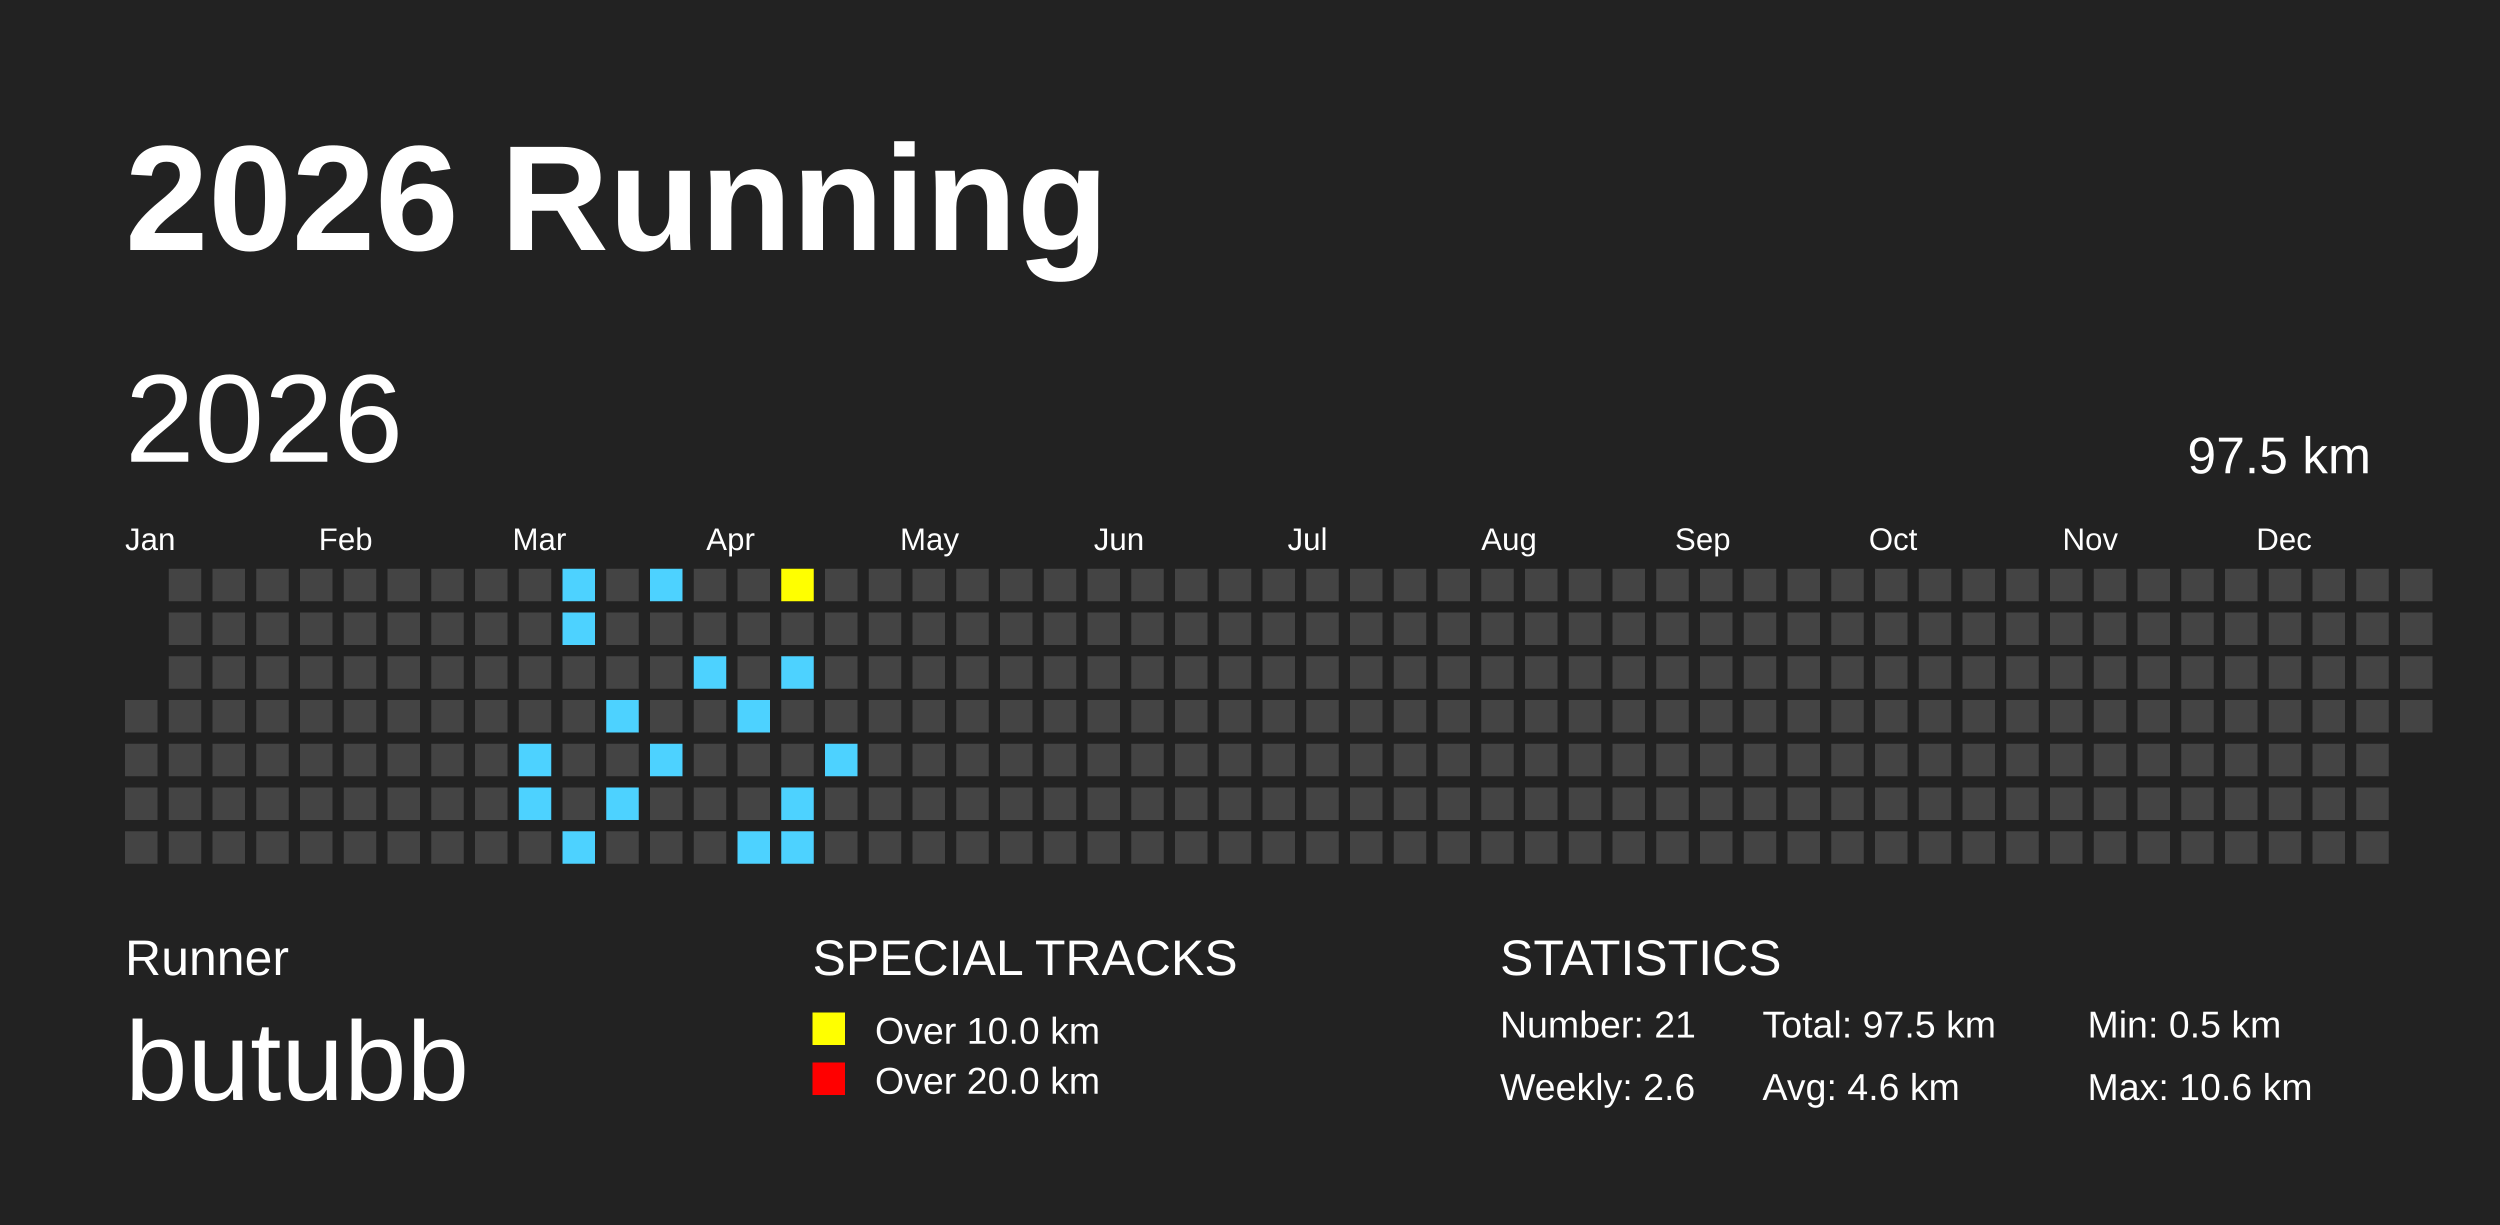
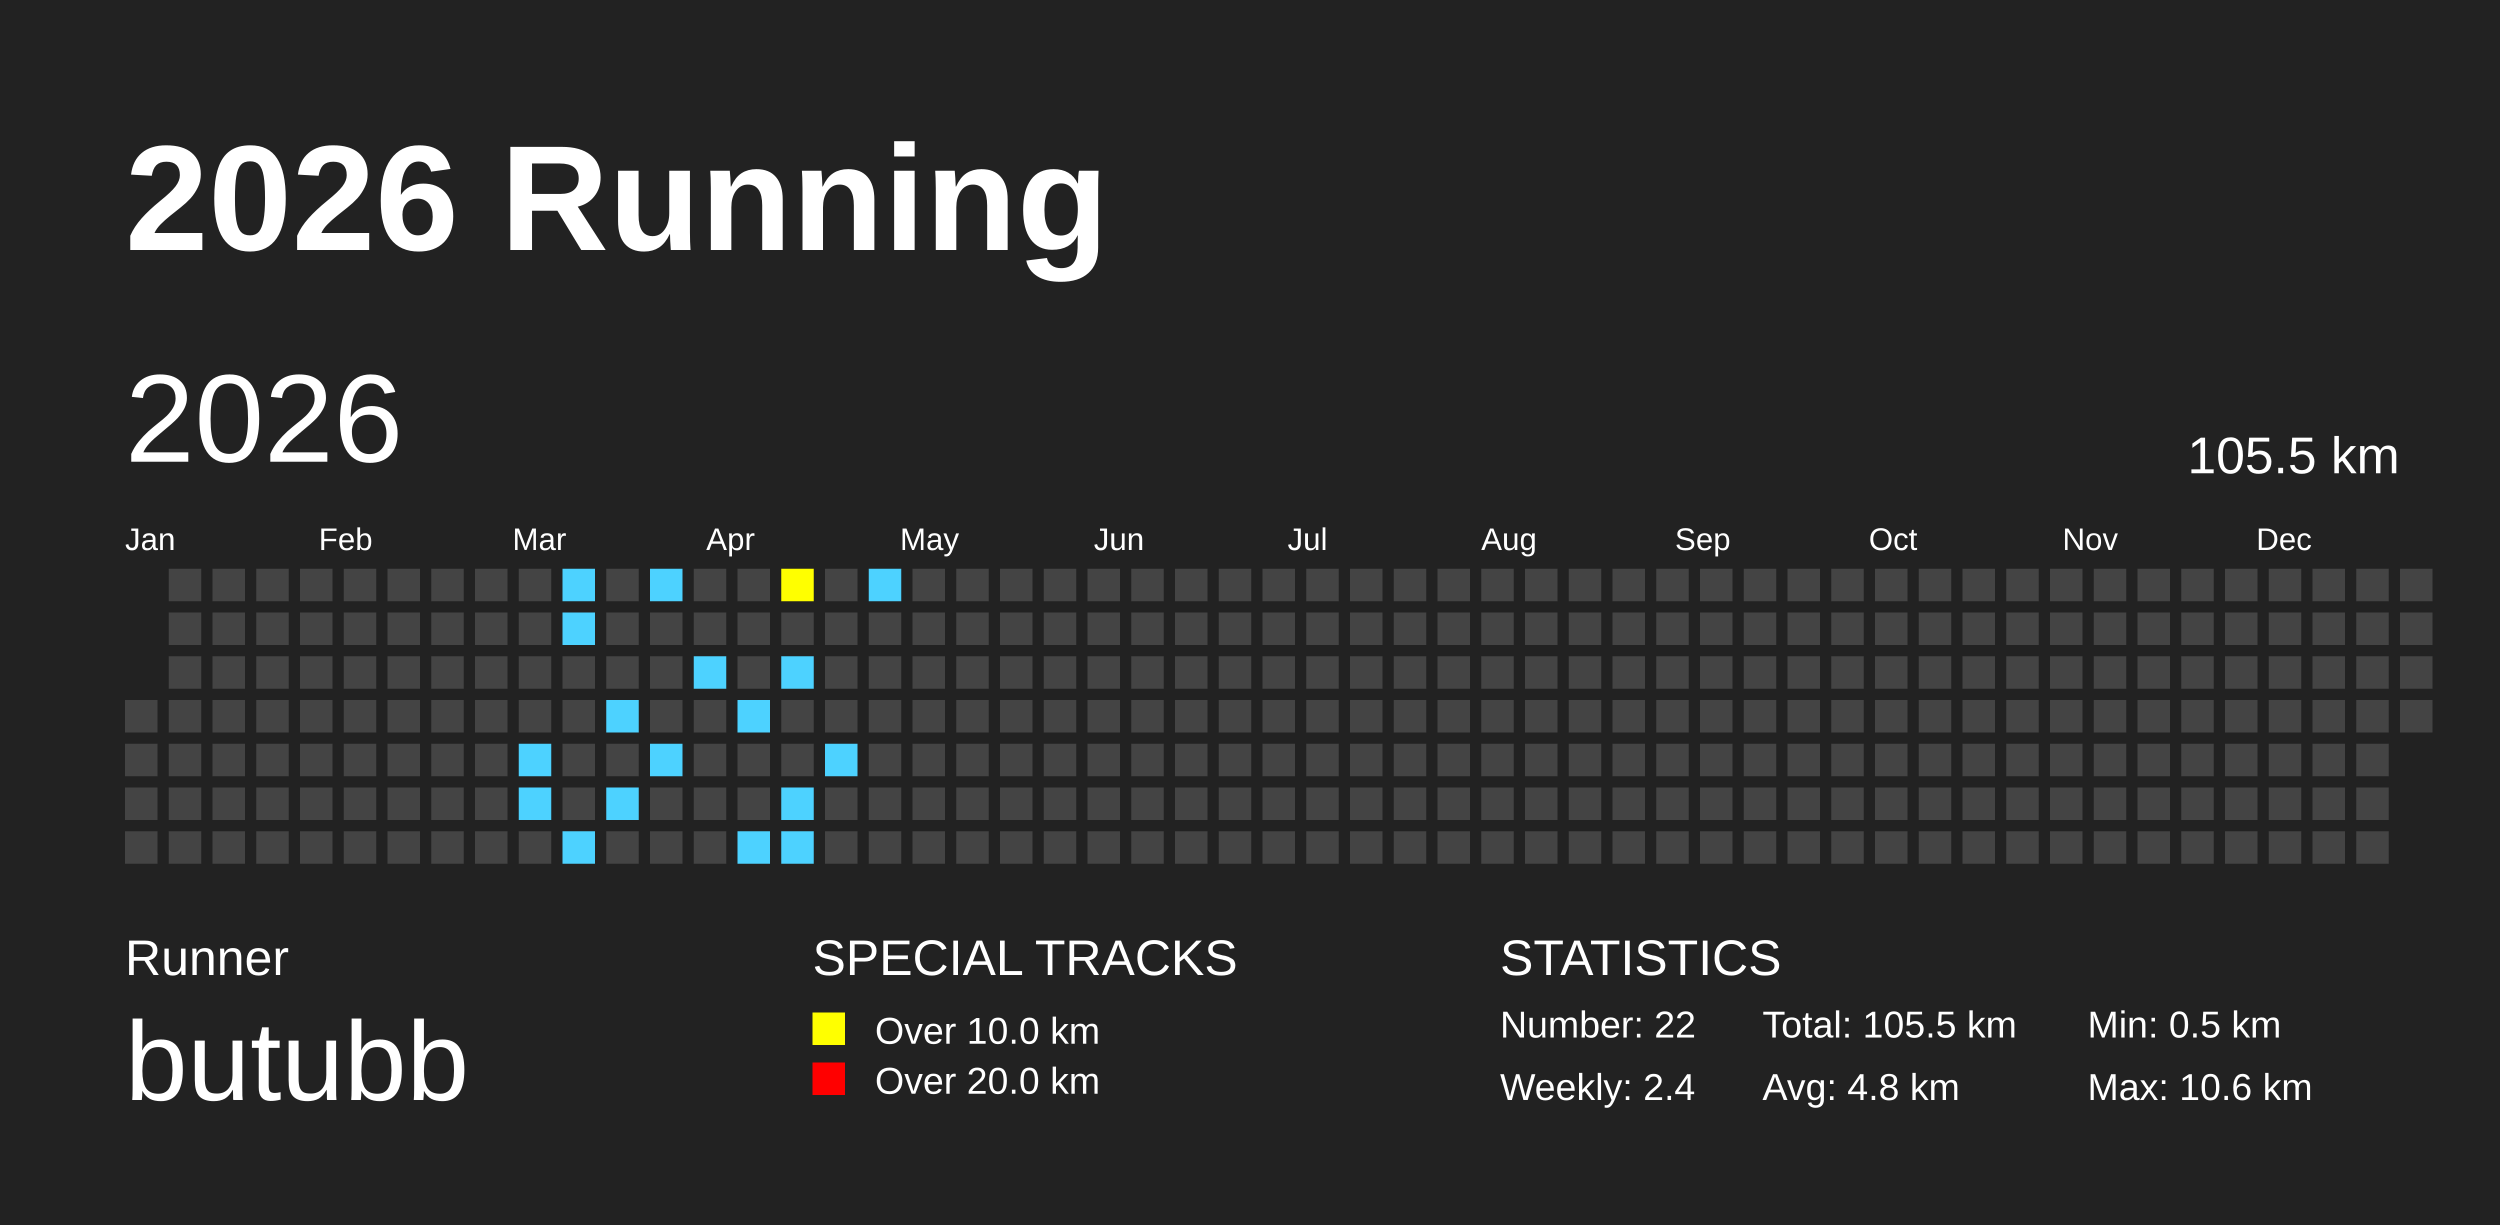
<svg xmlns="http://www.w3.org/2000/svg" baseProfile="full" height="98mm" version="1.1" viewBox="0,0,200,98" width="200mm">
  <defs />
  <rect fill="#222222" height="98" width="200" x="0" y="0" />
  <text fill="#FFFFFF" style="font-size:12px; font-family:Arial; font-weight:bold;" x="10" y="20">2026 Running</text>
  <text fill="#FFFFFF" style="font-size:4px; font-family:Arial" x="10" y="78">Runner</text>
  <text fill="#FFFFFF" style="font-size:9px; font-family:Arial" x="10" y="88">butubb</text>
  <text fill="#FFFFFF" style="font-size:4px; font-family:Arial" x="65" y="78">SPECIAL TRACKS</text>
  <rect fill="yellow" height="2.6" width="2.6" x="65" y="81" />
  <text fill="#FFFFFF" style="font-size:3px; font-family:Arial" x="70" y="83.5">Over 10.0 km</text>
  <rect fill="red" height="2.6" width="2.6" x="65" y="85" />
  <text fill="#FFFFFF" style="font-size:3px; font-family:Arial" x="70" y="87.5">Over 20.0 km</text>
  <text fill="#FFFFFF" style="font-size:4px; font-family:Arial" x="120" y="78">STATISTICS</text>
-   <text fill="#FFFFFF" style="font-size:3px; font-family:Arial" x="120" y="83">Number: 21</text>
-   <text fill="#FFFFFF" style="font-size:3px; font-family:Arial" x="120" y="88">Weekly: 2.6</text>
-   <text fill="#FFFFFF" style="font-size:3px; font-family:Arial" x="141" y="83">Total: 97.5 km</text>
-   <text fill="#FFFFFF" style="font-size:3px; font-family:Arial" x="141" y="88">Avg: 4.6 km</text>
+   <text fill="#FFFFFF" style="font-size:3px; font-family:Arial" x="120" y="83">Number: 22</text>
+   <text fill="#FFFFFF" style="font-size:3px; font-family:Arial" x="120" y="88">Weekly: 2.4</text>
+   <text fill="#FFFFFF" style="font-size:3px; font-family:Arial" x="141" y="83">Total: 105.5 km</text>
+   <text fill="#FFFFFF" style="font-size:3px; font-family:Arial" x="141" y="88">Avg: 4.8 km</text>
  <text fill="#FFFFFF" style="font-size:3px; font-family:Arial" x="167" y="83">Min: 0.5 km</text>
  <text fill="#FFFFFF" style="font-size:3px; font-family:Arial" x="167" y="88">Max: 10.6 km</text>
  <text dominant-baseline="hanging" fill="#FFFFFF" style="font-size:10.0px; font-family:Arial;" x="10" y="30">2026</text>
-   <text dominant-baseline="hanging" fill="#FFFFFF" style="font-size:4.125px; font-family:Arial;" x="175" y="35">97.5 km</text>
+   <text dominant-baseline="hanging" fill="#FFFFFF" style="font-size:4.125px; font-family:Arial;" x="175" y="35">105.5 km</text>
  <text fill="#FFFFFF" style="font-size:2.5px; font-family:Arial" x="10.0" y="44">Jan</text>
  <text fill="#FFFFFF" style="font-size:2.5px; font-family:Arial" x="25.5" y="44">Feb</text>
  <text fill="#FFFFFF" style="font-size:2.5px; font-family:Arial" x="41.0" y="44">Mar</text>
  <text fill="#FFFFFF" style="font-size:2.5px; font-family:Arial" x="56.5" y="44">Apr</text>
  <text fill="#FFFFFF" style="font-size:2.5px; font-family:Arial" x="72.0" y="44">May</text>
  <text fill="#FFFFFF" style="font-size:2.5px; font-family:Arial" x="87.5" y="44">Jun</text>
  <text fill="#FFFFFF" style="font-size:2.5px; font-family:Arial" x="103.0" y="44">Jul</text>
  <text fill="#FFFFFF" style="font-size:2.5px; font-family:Arial" x="118.5" y="44">Aug</text>
  <text fill="#FFFFFF" style="font-size:2.5px; font-family:Arial" x="134.0" y="44">Sep</text>
  <text fill="#FFFFFF" style="font-size:2.5px; font-family:Arial" x="149.5" y="44">Oct</text>
  <text fill="#FFFFFF" style="font-size:2.5px; font-family:Arial" x="165.0" y="44">Nov</text>
  <text fill="#FFFFFF" style="font-size:2.5px; font-family:Arial" x="180.5" y="44">Dec</text>
  <rect fill="#444444" height="2.6" width="2.6" x="10.0" y="56.0" />
  <rect fill="#444444" height="2.6" width="2.6" x="10.0" y="59.5" />
  <rect fill="#444444" height="2.6" width="2.6" x="10.0" y="63.0" />
  <rect fill="#444444" height="2.6" width="2.6" x="10.0" y="66.5" />
  <rect fill="#444444" height="2.6" width="2.6" x="13.5" y="45.5" />
  <rect fill="#444444" height="2.6" width="2.6" x="13.5" y="49.0" />
  <rect fill="#444444" height="2.6" width="2.6" x="13.5" y="52.5" />
  <rect fill="#444444" height="2.6" width="2.6" x="13.5" y="56.0" />
  <rect fill="#444444" height="2.6" width="2.6" x="13.5" y="59.5" />
  <rect fill="#444444" height="2.6" width="2.6" x="13.5" y="63.0" />
  <rect fill="#444444" height="2.6" width="2.6" x="13.5" y="66.5" />
  <rect fill="#444444" height="2.6" width="2.6" x="17.0" y="45.5" />
  <rect fill="#444444" height="2.6" width="2.6" x="17.0" y="49.0" />
  <rect fill="#444444" height="2.6" width="2.6" x="17.0" y="52.5" />
  <rect fill="#444444" height="2.6" width="2.6" x="17.0" y="56.0" />
  <rect fill="#444444" height="2.6" width="2.6" x="17.0" y="59.5" />
  <rect fill="#444444" height="2.6" width="2.6" x="17.0" y="63.0" />
  <rect fill="#444444" height="2.6" width="2.6" x="17.0" y="66.5" />
  <rect fill="#444444" height="2.6" width="2.6" x="20.5" y="45.5" />
  <rect fill="#444444" height="2.6" width="2.6" x="20.5" y="49.0" />
  <rect fill="#444444" height="2.6" width="2.6" x="20.5" y="52.5" />
  <rect fill="#444444" height="2.6" width="2.6" x="20.5" y="56.0" />
  <rect fill="#444444" height="2.6" width="2.6" x="20.5" y="59.5" />
  <rect fill="#444444" height="2.6" width="2.6" x="20.5" y="63.0" />
  <rect fill="#444444" height="2.6" width="2.6" x="20.5" y="66.5" />
  <rect fill="#444444" height="2.6" width="2.6" x="24.0" y="45.5" />
  <rect fill="#444444" height="2.6" width="2.6" x="24.0" y="49.0" />
  <rect fill="#444444" height="2.6" width="2.6" x="24.0" y="52.5" />
  <rect fill="#444444" height="2.6" width="2.6" x="24.0" y="56.0" />
  <rect fill="#444444" height="2.6" width="2.6" x="24.0" y="59.5" />
  <rect fill="#444444" height="2.6" width="2.6" x="24.0" y="63.0" />
  <rect fill="#444444" height="2.6" width="2.6" x="24.0" y="66.5" />
  <rect fill="#444444" height="2.6" width="2.6" x="27.5" y="45.5" />
  <rect fill="#444444" height="2.6" width="2.6" x="27.5" y="49.0" />
  <rect fill="#444444" height="2.6" width="2.6" x="27.5" y="52.5" />
  <rect fill="#444444" height="2.6" width="2.6" x="27.5" y="56.0" />
  <rect fill="#444444" height="2.6" width="2.6" x="27.5" y="59.5" />
  <rect fill="#444444" height="2.6" width="2.6" x="27.5" y="63.0" />
  <rect fill="#444444" height="2.6" width="2.6" x="27.5" y="66.5" />
  <rect fill="#444444" height="2.6" width="2.6" x="31.0" y="45.5" />
  <rect fill="#444444" height="2.6" width="2.6" x="31.0" y="49.0" />
  <rect fill="#444444" height="2.6" width="2.6" x="31.0" y="52.5" />
  <rect fill="#444444" height="2.6" width="2.6" x="31.0" y="56.0" />
  <rect fill="#444444" height="2.6" width="2.6" x="31.0" y="59.5" />
  <rect fill="#444444" height="2.6" width="2.6" x="31.0" y="63.0" />
  <rect fill="#444444" height="2.6" width="2.6" x="31.0" y="66.5" />
  <rect fill="#444444" height="2.6" width="2.6" x="34.5" y="45.5" />
  <rect fill="#444444" height="2.6" width="2.6" x="34.5" y="49.0" />
  <rect fill="#444444" height="2.6" width="2.6" x="34.5" y="52.5" />
  <rect fill="#444444" height="2.6" width="2.6" x="34.5" y="56.0" />
  <rect fill="#444444" height="2.6" width="2.6" x="34.5" y="59.5" />
  <rect fill="#444444" height="2.6" width="2.6" x="34.5" y="63.0" />
  <rect fill="#444444" height="2.6" width="2.6" x="34.5" y="66.5" />
  <rect fill="#444444" height="2.6" width="2.6" x="38.0" y="45.5" />
  <rect fill="#444444" height="2.6" width="2.6" x="38.0" y="49.0" />
  <rect fill="#444444" height="2.6" width="2.6" x="38.0" y="52.5" />
  <rect fill="#444444" height="2.6" width="2.6" x="38.0" y="56.0" />
  <rect fill="#444444" height="2.6" width="2.6" x="38.0" y="59.5" />
  <rect fill="#444444" height="2.6" width="2.6" x="38.0" y="63.0" />
  <rect fill="#444444" height="2.6" width="2.6" x="38.0" y="66.5" />
  <rect fill="#444444" height="2.6" width="2.6" x="41.5" y="45.5" />
  <rect fill="#444444" height="2.6" width="2.6" x="41.5" y="49.0" />
  <rect fill="#444444" height="2.6" width="2.6" x="41.5" y="52.5" />
  <rect fill="#444444" height="2.6" width="2.6" x="41.5" y="56.0" />
  <rect fill="#4DD2FF" height="2.6" width="2.6" x="41.5" y="59.5" />
  <rect fill="#4DD2FF" height="2.6" width="2.6" x="41.5" y="63.0" />
  <rect fill="#444444" height="2.6" width="2.6" x="41.5" y="66.5" />
  <rect fill="#4DD2FF" height="2.6" width="2.6" x="45.0" y="45.5" />
  <rect fill="#4DD2FF" height="2.6" width="2.6" x="45.0" y="49.0" />
  <rect fill="#444444" height="2.6" width="2.6" x="45.0" y="52.5" />
  <rect fill="#444444" height="2.6" width="2.6" x="45.0" y="56.0" />
  <rect fill="#444444" height="2.6" width="2.6" x="45.0" y="59.5" />
  <rect fill="#444444" height="2.6" width="2.6" x="45.0" y="63.0" />
  <rect fill="#4DD2FF" height="2.6" width="2.6" x="45.0" y="66.5" />
  <rect fill="#444444" height="2.6" width="2.6" x="48.5" y="45.5" />
  <rect fill="#444444" height="2.6" width="2.6" x="48.5" y="49.0" />
  <rect fill="#444444" height="2.6" width="2.6" x="48.5" y="52.5" />
  <rect fill="#4DD2FF" height="2.6" width="2.6" x="48.5" y="56.0" />
  <rect fill="#444444" height="2.6" width="2.6" x="48.5" y="59.5" />
  <rect fill="#4DD2FF" height="2.6" width="2.6" x="48.5" y="63.0" />
  <rect fill="#444444" height="2.6" width="2.6" x="48.5" y="66.5" />
  <rect fill="#4DD2FF" height="2.6" width="2.6" x="52.0" y="45.5" />
  <rect fill="#444444" height="2.6" width="2.6" x="52.0" y="49.0" />
  <rect fill="#444444" height="2.6" width="2.6" x="52.0" y="52.5" />
  <rect fill="#444444" height="2.6" width="2.6" x="52.0" y="56.0" />
  <rect fill="#4DD2FF" height="2.6" width="2.6" x="52.0" y="59.5" />
  <rect fill="#444444" height="2.6" width="2.6" x="52.0" y="63.0" />
  <rect fill="#444444" height="2.6" width="2.6" x="52.0" y="66.5" />
  <rect fill="#444444" height="2.6" width="2.6" x="55.5" y="45.5" />
  <rect fill="#444444" height="2.6" width="2.6" x="55.5" y="49.0" />
  <rect fill="#4DD2FF" height="2.6" width="2.6" x="55.5" y="52.5" />
  <rect fill="#444444" height="2.6" width="2.6" x="55.5" y="56.0" />
  <rect fill="#444444" height="2.6" width="2.6" x="55.5" y="59.5" />
  <rect fill="#444444" height="2.6" width="2.6" x="55.5" y="63.0" />
  <rect fill="#444444" height="2.6" width="2.6" x="55.5" y="66.5" />
  <rect fill="#444444" height="2.6" width="2.6" x="59.0" y="45.5" />
  <rect fill="#444444" height="2.6" width="2.6" x="59.0" y="49.0" />
  <rect fill="#444444" height="2.6" width="2.6" x="59.0" y="52.5" />
  <rect fill="#4DD2FF" height="2.6" width="2.6" x="59.0" y="56.0" />
  <rect fill="#444444" height="2.6" width="2.6" x="59.0" y="59.5" />
  <rect fill="#444444" height="2.6" width="2.6" x="59.0" y="63.0" />
  <rect fill="#4DD2FF" height="2.6" width="2.6" x="59.0" y="66.5" />
  <rect fill="yellow" height="2.6" width="2.6" x="62.5" y="45.5" />
  <rect fill="#444444" height="2.6" width="2.6" x="62.5" y="49.0" />
  <rect fill="#4DD2FF" height="2.6" width="2.6" x="62.5" y="52.5" />
  <rect fill="#444444" height="2.6" width="2.6" x="62.5" y="56.0" />
  <rect fill="#444444" height="2.6" width="2.6" x="62.5" y="59.5" />
  <rect fill="#4DD2FF" height="2.6" width="2.6" x="62.5" y="63.0" />
  <rect fill="#4DD2FF" height="2.6" width="2.6" x="62.5" y="66.5" />
  <rect fill="#444444" height="2.6" width="2.6" x="66.0" y="45.5" />
  <rect fill="#444444" height="2.6" width="2.6" x="66.0" y="49.0" />
  <rect fill="#444444" height="2.6" width="2.6" x="66.0" y="52.5" />
  <rect fill="#444444" height="2.6" width="2.6" x="66.0" y="56.0" />
  <rect fill="#4DD2FF" height="2.6" width="2.6" x="66.0" y="59.5" />
  <rect fill="#444444" height="2.6" width="2.6" x="66.0" y="63.0" />
  <rect fill="#444444" height="2.6" width="2.6" x="66.0" y="66.5" />
-   <rect fill="#444444" height="2.6" width="2.6" x="69.5" y="45.5" />
+   <rect fill="#4DD2FF" height="2.6" width="2.6" x="69.5" y="45.5" />
  <rect fill="#444444" height="2.6" width="2.6" x="69.5" y="49.0" />
  <rect fill="#444444" height="2.6" width="2.6" x="69.5" y="52.5" />
  <rect fill="#444444" height="2.6" width="2.6" x="69.5" y="56.0" />
  <rect fill="#444444" height="2.6" width="2.6" x="69.5" y="59.5" />
  <rect fill="#444444" height="2.6" width="2.6" x="69.5" y="63.0" />
  <rect fill="#444444" height="2.6" width="2.6" x="69.5" y="66.5" />
  <rect fill="#444444" height="2.6" width="2.6" x="73.0" y="45.5" />
  <rect fill="#444444" height="2.6" width="2.6" x="73.0" y="49.0" />
  <rect fill="#444444" height="2.6" width="2.6" x="73.0" y="52.5" />
  <rect fill="#444444" height="2.6" width="2.6" x="73.0" y="56.0" />
  <rect fill="#444444" height="2.6" width="2.6" x="73.0" y="59.5" />
  <rect fill="#444444" height="2.6" width="2.6" x="73.0" y="63.0" />
  <rect fill="#444444" height="2.6" width="2.6" x="73.0" y="66.5" />
  <rect fill="#444444" height="2.6" width="2.6" x="76.5" y="45.5" />
  <rect fill="#444444" height="2.6" width="2.6" x="76.5" y="49.0" />
  <rect fill="#444444" height="2.6" width="2.6" x="76.5" y="52.5" />
  <rect fill="#444444" height="2.6" width="2.6" x="76.5" y="56.0" />
  <rect fill="#444444" height="2.6" width="2.6" x="76.5" y="59.5" />
  <rect fill="#444444" height="2.6" width="2.6" x="76.5" y="63.0" />
  <rect fill="#444444" height="2.6" width="2.6" x="76.5" y="66.5" />
  <rect fill="#444444" height="2.6" width="2.6" x="80.0" y="45.5" />
  <rect fill="#444444" height="2.6" width="2.6" x="80.0" y="49.0" />
  <rect fill="#444444" height="2.6" width="2.6" x="80.0" y="52.5" />
  <rect fill="#444444" height="2.6" width="2.6" x="80.0" y="56.0" />
  <rect fill="#444444" height="2.6" width="2.6" x="80.0" y="59.5" />
  <rect fill="#444444" height="2.6" width="2.6" x="80.0" y="63.0" />
  <rect fill="#444444" height="2.6" width="2.6" x="80.0" y="66.5" />
  <rect fill="#444444" height="2.6" width="2.6" x="83.5" y="45.5" />
  <rect fill="#444444" height="2.6" width="2.6" x="83.5" y="49.0" />
  <rect fill="#444444" height="2.6" width="2.6" x="83.5" y="52.5" />
  <rect fill="#444444" height="2.6" width="2.6" x="83.5" y="56.0" />
  <rect fill="#444444" height="2.6" width="2.6" x="83.5" y="59.5" />
  <rect fill="#444444" height="2.6" width="2.6" x="83.5" y="63.0" />
  <rect fill="#444444" height="2.6" width="2.6" x="83.5" y="66.5" />
  <rect fill="#444444" height="2.6" width="2.6" x="87.0" y="45.5" />
  <rect fill="#444444" height="2.6" width="2.6" x="87.0" y="49.0" />
  <rect fill="#444444" height="2.6" width="2.6" x="87.0" y="52.5" />
  <rect fill="#444444" height="2.6" width="2.6" x="87.0" y="56.0" />
  <rect fill="#444444" height="2.6" width="2.6" x="87.0" y="59.5" />
  <rect fill="#444444" height="2.6" width="2.6" x="87.0" y="63.0" />
  <rect fill="#444444" height="2.6" width="2.6" x="87.0" y="66.5" />
  <rect fill="#444444" height="2.6" width="2.6" x="90.5" y="45.5" />
  <rect fill="#444444" height="2.6" width="2.6" x="90.5" y="49.0" />
  <rect fill="#444444" height="2.6" width="2.6" x="90.5" y="52.5" />
  <rect fill="#444444" height="2.6" width="2.6" x="90.5" y="56.0" />
  <rect fill="#444444" height="2.6" width="2.6" x="90.5" y="59.5" />
  <rect fill="#444444" height="2.6" width="2.6" x="90.5" y="63.0" />
  <rect fill="#444444" height="2.6" width="2.6" x="90.5" y="66.5" />
  <rect fill="#444444" height="2.6" width="2.6" x="94.0" y="45.5" />
  <rect fill="#444444" height="2.6" width="2.6" x="94.0" y="49.0" />
  <rect fill="#444444" height="2.6" width="2.6" x="94.0" y="52.5" />
  <rect fill="#444444" height="2.6" width="2.6" x="94.0" y="56.0" />
  <rect fill="#444444" height="2.6" width="2.6" x="94.0" y="59.5" />
  <rect fill="#444444" height="2.6" width="2.6" x="94.0" y="63.0" />
  <rect fill="#444444" height="2.6" width="2.6" x="94.0" y="66.5" />
  <rect fill="#444444" height="2.6" width="2.6" x="97.5" y="45.5" />
  <rect fill="#444444" height="2.6" width="2.6" x="97.5" y="49.0" />
  <rect fill="#444444" height="2.6" width="2.6" x="97.5" y="52.5" />
  <rect fill="#444444" height="2.6" width="2.6" x="97.5" y="56.0" />
  <rect fill="#444444" height="2.6" width="2.6" x="97.5" y="59.5" />
  <rect fill="#444444" height="2.6" width="2.6" x="97.5" y="63.0" />
  <rect fill="#444444" height="2.6" width="2.6" x="97.5" y="66.5" />
  <rect fill="#444444" height="2.6" width="2.6" x="101.0" y="45.5" />
  <rect fill="#444444" height="2.6" width="2.6" x="101.0" y="49.0" />
  <rect fill="#444444" height="2.6" width="2.6" x="101.0" y="52.5" />
  <rect fill="#444444" height="2.6" width="2.6" x="101.0" y="56.0" />
  <rect fill="#444444" height="2.6" width="2.6" x="101.0" y="59.5" />
  <rect fill="#444444" height="2.6" width="2.6" x="101.0" y="63.0" />
  <rect fill="#444444" height="2.6" width="2.6" x="101.0" y="66.5" />
  <rect fill="#444444" height="2.6" width="2.6" x="104.5" y="45.5" />
  <rect fill="#444444" height="2.6" width="2.6" x="104.5" y="49.0" />
  <rect fill="#444444" height="2.6" width="2.6" x="104.5" y="52.5" />
  <rect fill="#444444" height="2.6" width="2.6" x="104.5" y="56.0" />
  <rect fill="#444444" height="2.6" width="2.6" x="104.5" y="59.5" />
  <rect fill="#444444" height="2.6" width="2.6" x="104.5" y="63.0" />
  <rect fill="#444444" height="2.6" width="2.6" x="104.5" y="66.5" />
  <rect fill="#444444" height="2.6" width="2.6" x="108.0" y="45.5" />
  <rect fill="#444444" height="2.6" width="2.6" x="108.0" y="49.0" />
  <rect fill="#444444" height="2.6" width="2.6" x="108.0" y="52.5" />
  <rect fill="#444444" height="2.6" width="2.6" x="108.0" y="56.0" />
  <rect fill="#444444" height="2.6" width="2.6" x="108.0" y="59.5" />
  <rect fill="#444444" height="2.6" width="2.6" x="108.0" y="63.0" />
  <rect fill="#444444" height="2.6" width="2.6" x="108.0" y="66.5" />
  <rect fill="#444444" height="2.6" width="2.6" x="111.5" y="45.5" />
  <rect fill="#444444" height="2.6" width="2.6" x="111.5" y="49.0" />
  <rect fill="#444444" height="2.6" width="2.6" x="111.5" y="52.5" />
  <rect fill="#444444" height="2.6" width="2.6" x="111.5" y="56.0" />
  <rect fill="#444444" height="2.6" width="2.6" x="111.5" y="59.5" />
  <rect fill="#444444" height="2.6" width="2.6" x="111.5" y="63.0" />
  <rect fill="#444444" height="2.6" width="2.6" x="111.5" y="66.5" />
  <rect fill="#444444" height="2.6" width="2.6" x="115.0" y="45.5" />
  <rect fill="#444444" height="2.6" width="2.6" x="115.0" y="49.0" />
  <rect fill="#444444" height="2.6" width="2.6" x="115.0" y="52.5" />
  <rect fill="#444444" height="2.6" width="2.6" x="115.0" y="56.0" />
  <rect fill="#444444" height="2.6" width="2.6" x="115.0" y="59.5" />
  <rect fill="#444444" height="2.6" width="2.6" x="115.0" y="63.0" />
  <rect fill="#444444" height="2.6" width="2.6" x="115.0" y="66.5" />
  <rect fill="#444444" height="2.6" width="2.6" x="118.5" y="45.5" />
  <rect fill="#444444" height="2.6" width="2.6" x="118.5" y="49.0" />
  <rect fill="#444444" height="2.6" width="2.6" x="118.5" y="52.5" />
  <rect fill="#444444" height="2.6" width="2.6" x="118.5" y="56.0" />
  <rect fill="#444444" height="2.6" width="2.6" x="118.5" y="59.5" />
  <rect fill="#444444" height="2.6" width="2.6" x="118.5" y="63.0" />
  <rect fill="#444444" height="2.6" width="2.6" x="118.5" y="66.5" />
  <rect fill="#444444" height="2.6" width="2.6" x="122.0" y="45.5" />
  <rect fill="#444444" height="2.6" width="2.6" x="122.0" y="49.0" />
  <rect fill="#444444" height="2.6" width="2.6" x="122.0" y="52.5" />
  <rect fill="#444444" height="2.6" width="2.6" x="122.0" y="56.0" />
  <rect fill="#444444" height="2.6" width="2.6" x="122.0" y="59.5" />
  <rect fill="#444444" height="2.6" width="2.6" x="122.0" y="63.0" />
  <rect fill="#444444" height="2.6" width="2.6" x="122.0" y="66.5" />
  <rect fill="#444444" height="2.6" width="2.6" x="125.5" y="45.5" />
  <rect fill="#444444" height="2.6" width="2.6" x="125.5" y="49.0" />
  <rect fill="#444444" height="2.6" width="2.6" x="125.5" y="52.5" />
  <rect fill="#444444" height="2.6" width="2.6" x="125.5" y="56.0" />
  <rect fill="#444444" height="2.6" width="2.6" x="125.5" y="59.5" />
  <rect fill="#444444" height="2.6" width="2.6" x="125.5" y="63.0" />
  <rect fill="#444444" height="2.6" width="2.6" x="125.5" y="66.5" />
  <rect fill="#444444" height="2.6" width="2.6" x="129.0" y="45.5" />
  <rect fill="#444444" height="2.6" width="2.6" x="129.0" y="49.0" />
  <rect fill="#444444" height="2.6" width="2.6" x="129.0" y="52.5" />
  <rect fill="#444444" height="2.6" width="2.6" x="129.0" y="56.0" />
  <rect fill="#444444" height="2.6" width="2.6" x="129.0" y="59.5" />
  <rect fill="#444444" height="2.6" width="2.6" x="129.0" y="63.0" />
  <rect fill="#444444" height="2.6" width="2.6" x="129.0" y="66.5" />
  <rect fill="#444444" height="2.6" width="2.6" x="132.5" y="45.5" />
  <rect fill="#444444" height="2.6" width="2.6" x="132.5" y="49.0" />
  <rect fill="#444444" height="2.6" width="2.6" x="132.5" y="52.5" />
  <rect fill="#444444" height="2.6" width="2.6" x="132.5" y="56.0" />
  <rect fill="#444444" height="2.6" width="2.6" x="132.5" y="59.5" />
  <rect fill="#444444" height="2.6" width="2.6" x="132.5" y="63.0" />
  <rect fill="#444444" height="2.6" width="2.6" x="132.5" y="66.5" />
  <rect fill="#444444" height="2.6" width="2.6" x="136.0" y="45.5" />
  <rect fill="#444444" height="2.6" width="2.6" x="136.0" y="49.0" />
  <rect fill="#444444" height="2.6" width="2.6" x="136.0" y="52.5" />
  <rect fill="#444444" height="2.6" width="2.6" x="136.0" y="56.0" />
  <rect fill="#444444" height="2.6" width="2.6" x="136.0" y="59.5" />
  <rect fill="#444444" height="2.6" width="2.6" x="136.0" y="63.0" />
  <rect fill="#444444" height="2.6" width="2.6" x="136.0" y="66.5" />
  <rect fill="#444444" height="2.6" width="2.6" x="139.5" y="45.5" />
  <rect fill="#444444" height="2.6" width="2.6" x="139.5" y="49.0" />
  <rect fill="#444444" height="2.6" width="2.6" x="139.5" y="52.5" />
  <rect fill="#444444" height="2.6" width="2.6" x="139.5" y="56.0" />
  <rect fill="#444444" height="2.6" width="2.6" x="139.5" y="59.5" />
  <rect fill="#444444" height="2.6" width="2.6" x="139.5" y="63.0" />
  <rect fill="#444444" height="2.6" width="2.6" x="139.5" y="66.5" />
  <rect fill="#444444" height="2.6" width="2.6" x="143.0" y="45.5" />
  <rect fill="#444444" height="2.6" width="2.6" x="143.0" y="49.0" />
  <rect fill="#444444" height="2.6" width="2.6" x="143.0" y="52.5" />
  <rect fill="#444444" height="2.6" width="2.6" x="143.0" y="56.0" />
  <rect fill="#444444" height="2.6" width="2.6" x="143.0" y="59.5" />
  <rect fill="#444444" height="2.6" width="2.6" x="143.0" y="63.0" />
  <rect fill="#444444" height="2.6" width="2.6" x="143.0" y="66.5" />
  <rect fill="#444444" height="2.6" width="2.6" x="146.5" y="45.5" />
  <rect fill="#444444" height="2.6" width="2.6" x="146.5" y="49.0" />
  <rect fill="#444444" height="2.6" width="2.6" x="146.5" y="52.5" />
  <rect fill="#444444" height="2.6" width="2.6" x="146.5" y="56.0" />
  <rect fill="#444444" height="2.6" width="2.6" x="146.5" y="59.5" />
  <rect fill="#444444" height="2.6" width="2.6" x="146.5" y="63.0" />
  <rect fill="#444444" height="2.6" width="2.6" x="146.5" y="66.5" />
  <rect fill="#444444" height="2.6" width="2.6" x="150.0" y="45.5" />
  <rect fill="#444444" height="2.6" width="2.6" x="150.0" y="49.0" />
  <rect fill="#444444" height="2.6" width="2.6" x="150.0" y="52.5" />
  <rect fill="#444444" height="2.6" width="2.6" x="150.0" y="56.0" />
  <rect fill="#444444" height="2.6" width="2.6" x="150.0" y="59.5" />
  <rect fill="#444444" height="2.6" width="2.6" x="150.0" y="63.0" />
  <rect fill="#444444" height="2.6" width="2.6" x="150.0" y="66.5" />
  <rect fill="#444444" height="2.6" width="2.6" x="153.5" y="45.5" />
  <rect fill="#444444" height="2.6" width="2.6" x="153.5" y="49.0" />
  <rect fill="#444444" height="2.6" width="2.6" x="153.5" y="52.5" />
  <rect fill="#444444" height="2.6" width="2.6" x="153.5" y="56.0" />
  <rect fill="#444444" height="2.6" width="2.6" x="153.5" y="59.5" />
  <rect fill="#444444" height="2.6" width="2.6" x="153.5" y="63.0" />
  <rect fill="#444444" height="2.6" width="2.6" x="153.5" y="66.5" />
  <rect fill="#444444" height="2.6" width="2.6" x="157.0" y="45.5" />
  <rect fill="#444444" height="2.6" width="2.6" x="157.0" y="49.0" />
  <rect fill="#444444" height="2.6" width="2.6" x="157.0" y="52.5" />
  <rect fill="#444444" height="2.6" width="2.6" x="157.0" y="56.0" />
  <rect fill="#444444" height="2.6" width="2.6" x="157.0" y="59.5" />
  <rect fill="#444444" height="2.6" width="2.6" x="157.0" y="63.0" />
  <rect fill="#444444" height="2.6" width="2.6" x="157.0" y="66.5" />
  <rect fill="#444444" height="2.6" width="2.6" x="160.5" y="45.5" />
  <rect fill="#444444" height="2.6" width="2.6" x="160.5" y="49.0" />
  <rect fill="#444444" height="2.6" width="2.6" x="160.5" y="52.5" />
  <rect fill="#444444" height="2.6" width="2.6" x="160.5" y="56.0" />
  <rect fill="#444444" height="2.6" width="2.6" x="160.5" y="59.5" />
  <rect fill="#444444" height="2.6" width="2.6" x="160.5" y="63.0" />
  <rect fill="#444444" height="2.6" width="2.6" x="160.5" y="66.5" />
  <rect fill="#444444" height="2.6" width="2.6" x="164.0" y="45.5" />
  <rect fill="#444444" height="2.6" width="2.6" x="164.0" y="49.0" />
  <rect fill="#444444" height="2.6" width="2.6" x="164.0" y="52.5" />
  <rect fill="#444444" height="2.6" width="2.6" x="164.0" y="56.0" />
  <rect fill="#444444" height="2.6" width="2.6" x="164.0" y="59.5" />
  <rect fill="#444444" height="2.6" width="2.6" x="164.0" y="63.0" />
  <rect fill="#444444" height="2.6" width="2.6" x="164.0" y="66.5" />
  <rect fill="#444444" height="2.6" width="2.6" x="167.5" y="45.5" />
  <rect fill="#444444" height="2.6" width="2.6" x="167.5" y="49.0" />
  <rect fill="#444444" height="2.6" width="2.6" x="167.5" y="52.5" />
  <rect fill="#444444" height="2.6" width="2.6" x="167.5" y="56.0" />
  <rect fill="#444444" height="2.6" width="2.6" x="167.5" y="59.5" />
  <rect fill="#444444" height="2.6" width="2.6" x="167.5" y="63.0" />
  <rect fill="#444444" height="2.6" width="2.6" x="167.5" y="66.5" />
  <rect fill="#444444" height="2.6" width="2.6" x="171.0" y="45.5" />
  <rect fill="#444444" height="2.6" width="2.6" x="171.0" y="49.0" />
  <rect fill="#444444" height="2.6" width="2.6" x="171.0" y="52.5" />
  <rect fill="#444444" height="2.6" width="2.6" x="171.0" y="56.0" />
  <rect fill="#444444" height="2.6" width="2.6" x="171.0" y="59.5" />
  <rect fill="#444444" height="2.6" width="2.6" x="171.0" y="63.0" />
  <rect fill="#444444" height="2.6" width="2.6" x="171.0" y="66.5" />
  <rect fill="#444444" height="2.6" width="2.6" x="174.5" y="45.5" />
  <rect fill="#444444" height="2.6" width="2.6" x="174.5" y="49.0" />
  <rect fill="#444444" height="2.6" width="2.6" x="174.5" y="52.5" />
  <rect fill="#444444" height="2.6" width="2.6" x="174.5" y="56.0" />
  <rect fill="#444444" height="2.6" width="2.6" x="174.5" y="59.5" />
  <rect fill="#444444" height="2.6" width="2.6" x="174.5" y="63.0" />
  <rect fill="#444444" height="2.6" width="2.6" x="174.5" y="66.5" />
  <rect fill="#444444" height="2.6" width="2.6" x="178.0" y="45.5" />
  <rect fill="#444444" height="2.6" width="2.6" x="178.0" y="49.0" />
  <rect fill="#444444" height="2.6" width="2.6" x="178.0" y="52.5" />
  <rect fill="#444444" height="2.6" width="2.6" x="178.0" y="56.0" />
  <rect fill="#444444" height="2.6" width="2.6" x="178.0" y="59.5" />
  <rect fill="#444444" height="2.6" width="2.6" x="178.0" y="63.0" />
  <rect fill="#444444" height="2.6" width="2.6" x="178.0" y="66.5" />
  <rect fill="#444444" height="2.6" width="2.6" x="181.5" y="45.5" />
  <rect fill="#444444" height="2.6" width="2.6" x="181.5" y="49.0" />
  <rect fill="#444444" height="2.6" width="2.6" x="181.5" y="52.5" />
  <rect fill="#444444" height="2.6" width="2.6" x="181.5" y="56.0" />
  <rect fill="#444444" height="2.6" width="2.6" x="181.5" y="59.5" />
  <rect fill="#444444" height="2.6" width="2.6" x="181.5" y="63.0" />
  <rect fill="#444444" height="2.6" width="2.6" x="181.5" y="66.5" />
  <rect fill="#444444" height="2.6" width="2.6" x="185.0" y="45.5" />
  <rect fill="#444444" height="2.6" width="2.6" x="185.0" y="49.0" />
  <rect fill="#444444" height="2.6" width="2.6" x="185.0" y="52.5" />
  <rect fill="#444444" height="2.6" width="2.6" x="185.0" y="56.0" />
  <rect fill="#444444" height="2.6" width="2.6" x="185.0" y="59.5" />
  <rect fill="#444444" height="2.6" width="2.6" x="185.0" y="63.0" />
  <rect fill="#444444" height="2.6" width="2.6" x="185.0" y="66.5" />
  <rect fill="#444444" height="2.6" width="2.6" x="188.5" y="45.5" />
  <rect fill="#444444" height="2.6" width="2.6" x="188.5" y="49.0" />
  <rect fill="#444444" height="2.6" width="2.6" x="188.5" y="52.5" />
  <rect fill="#444444" height="2.6" width="2.6" x="188.5" y="56.0" />
  <rect fill="#444444" height="2.6" width="2.6" x="188.5" y="59.5" />
  <rect fill="#444444" height="2.6" width="2.6" x="188.5" y="63.0" />
  <rect fill="#444444" height="2.6" width="2.6" x="188.5" y="66.5" />
  <rect fill="#444444" height="2.6" width="2.6" x="192.0" y="45.5" />
  <rect fill="#444444" height="2.6" width="2.6" x="192.0" y="49.0" />
  <rect fill="#444444" height="2.6" width="2.6" x="192.0" y="52.5" />
  <rect fill="#444444" height="2.6" width="2.6" x="192.0" y="56.0" />
</svg>
